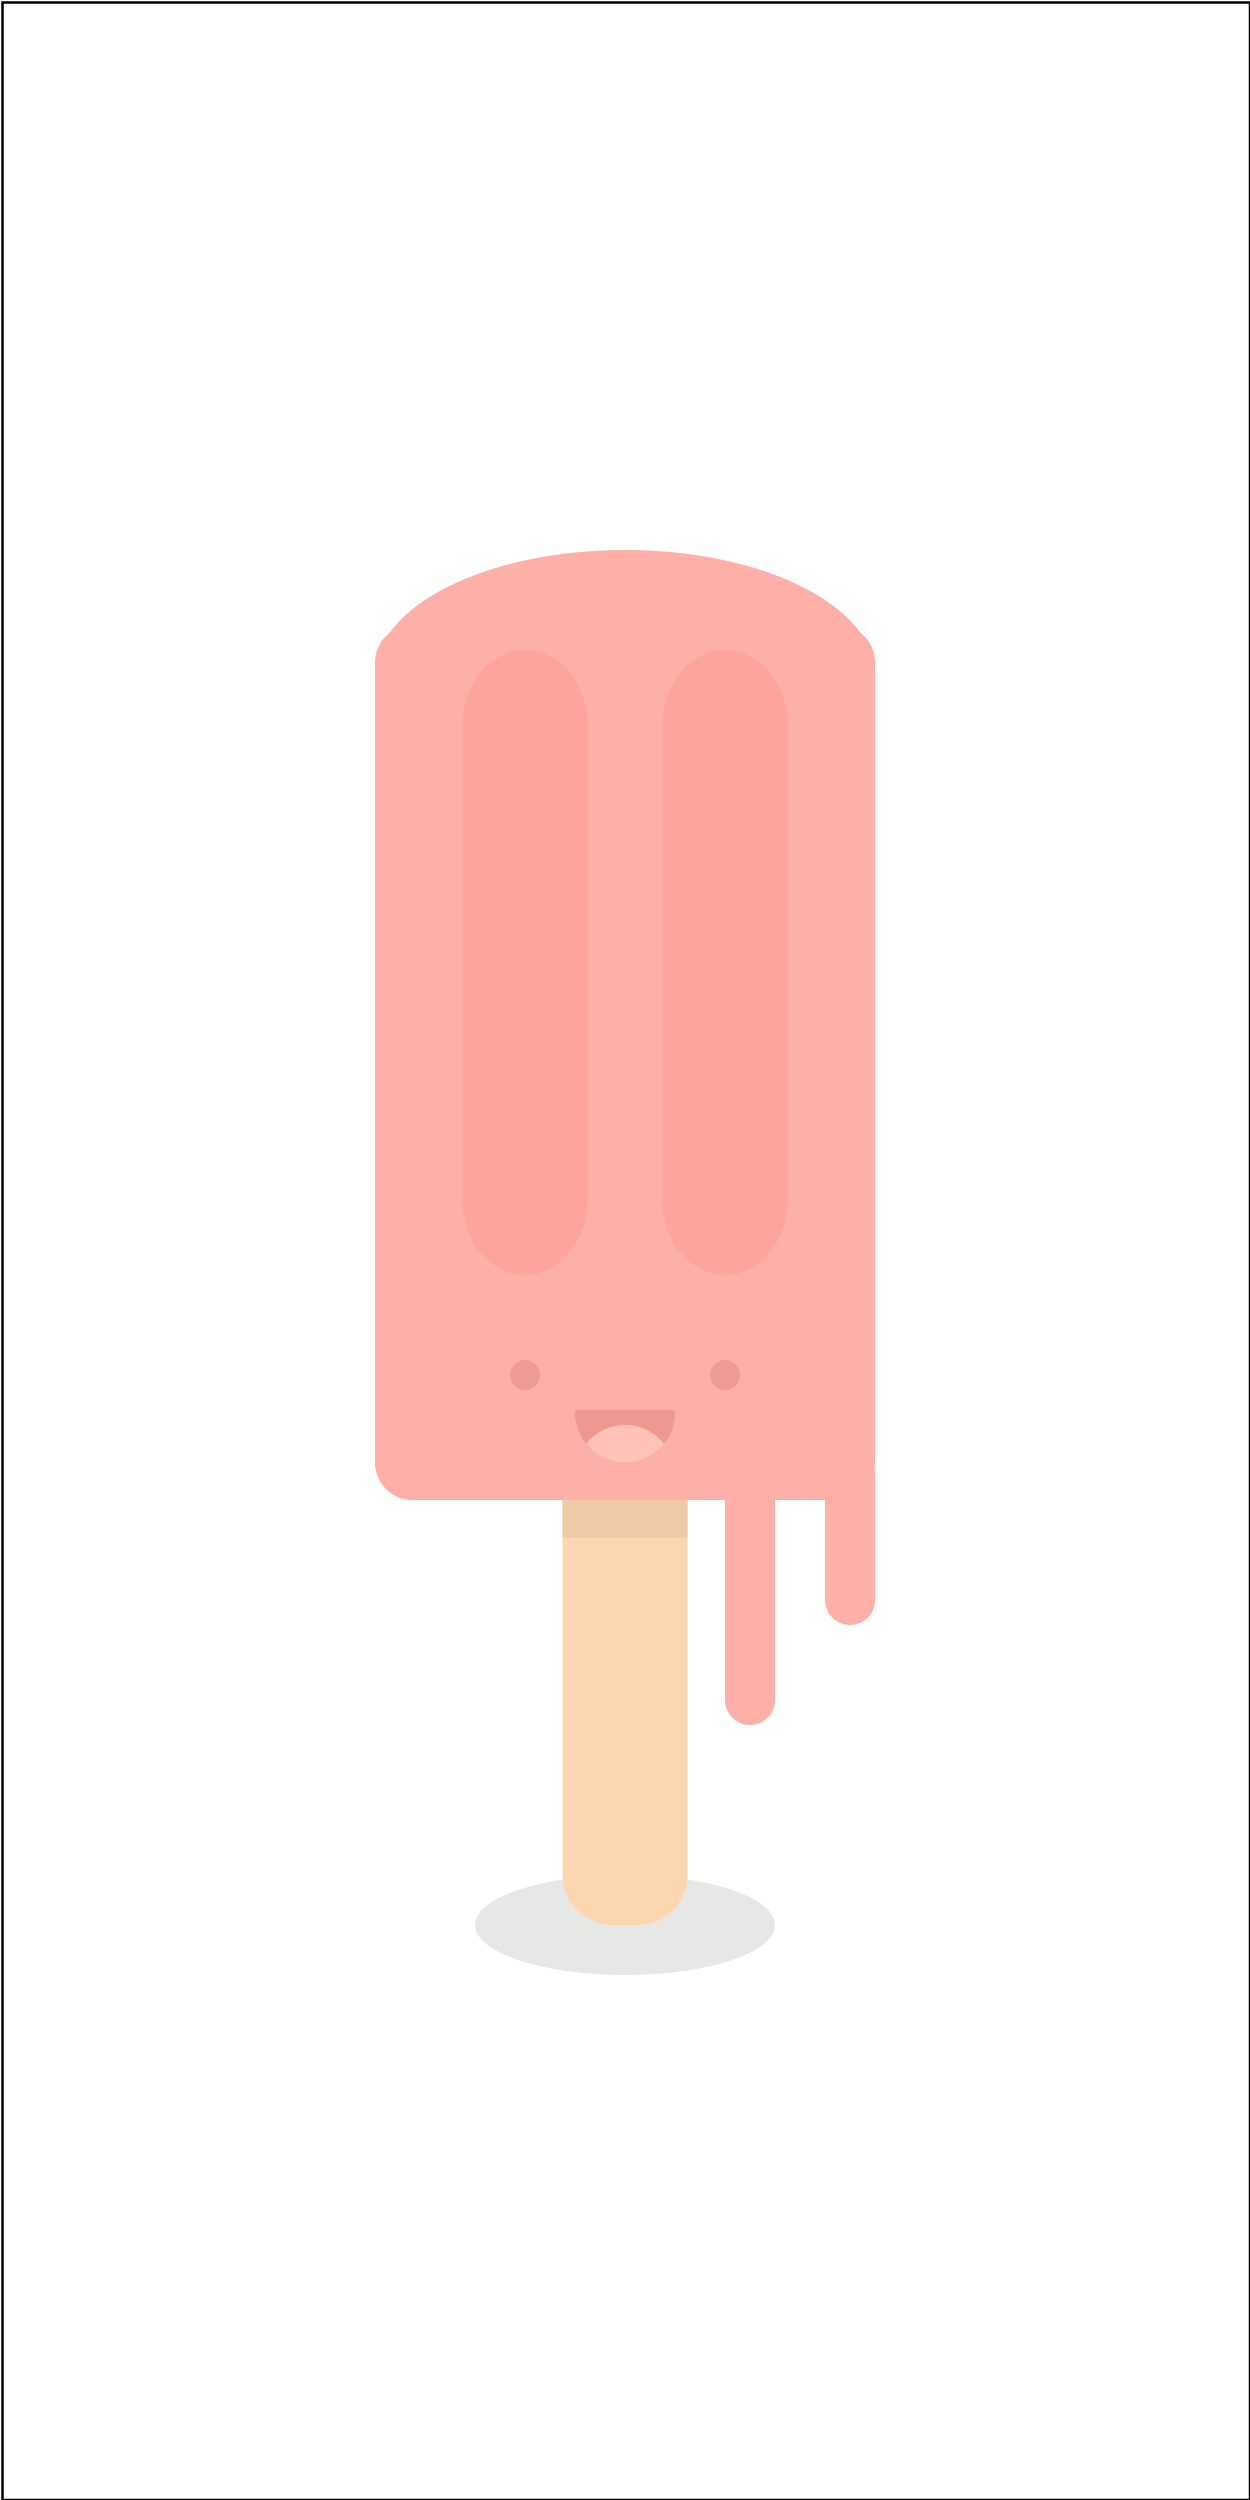
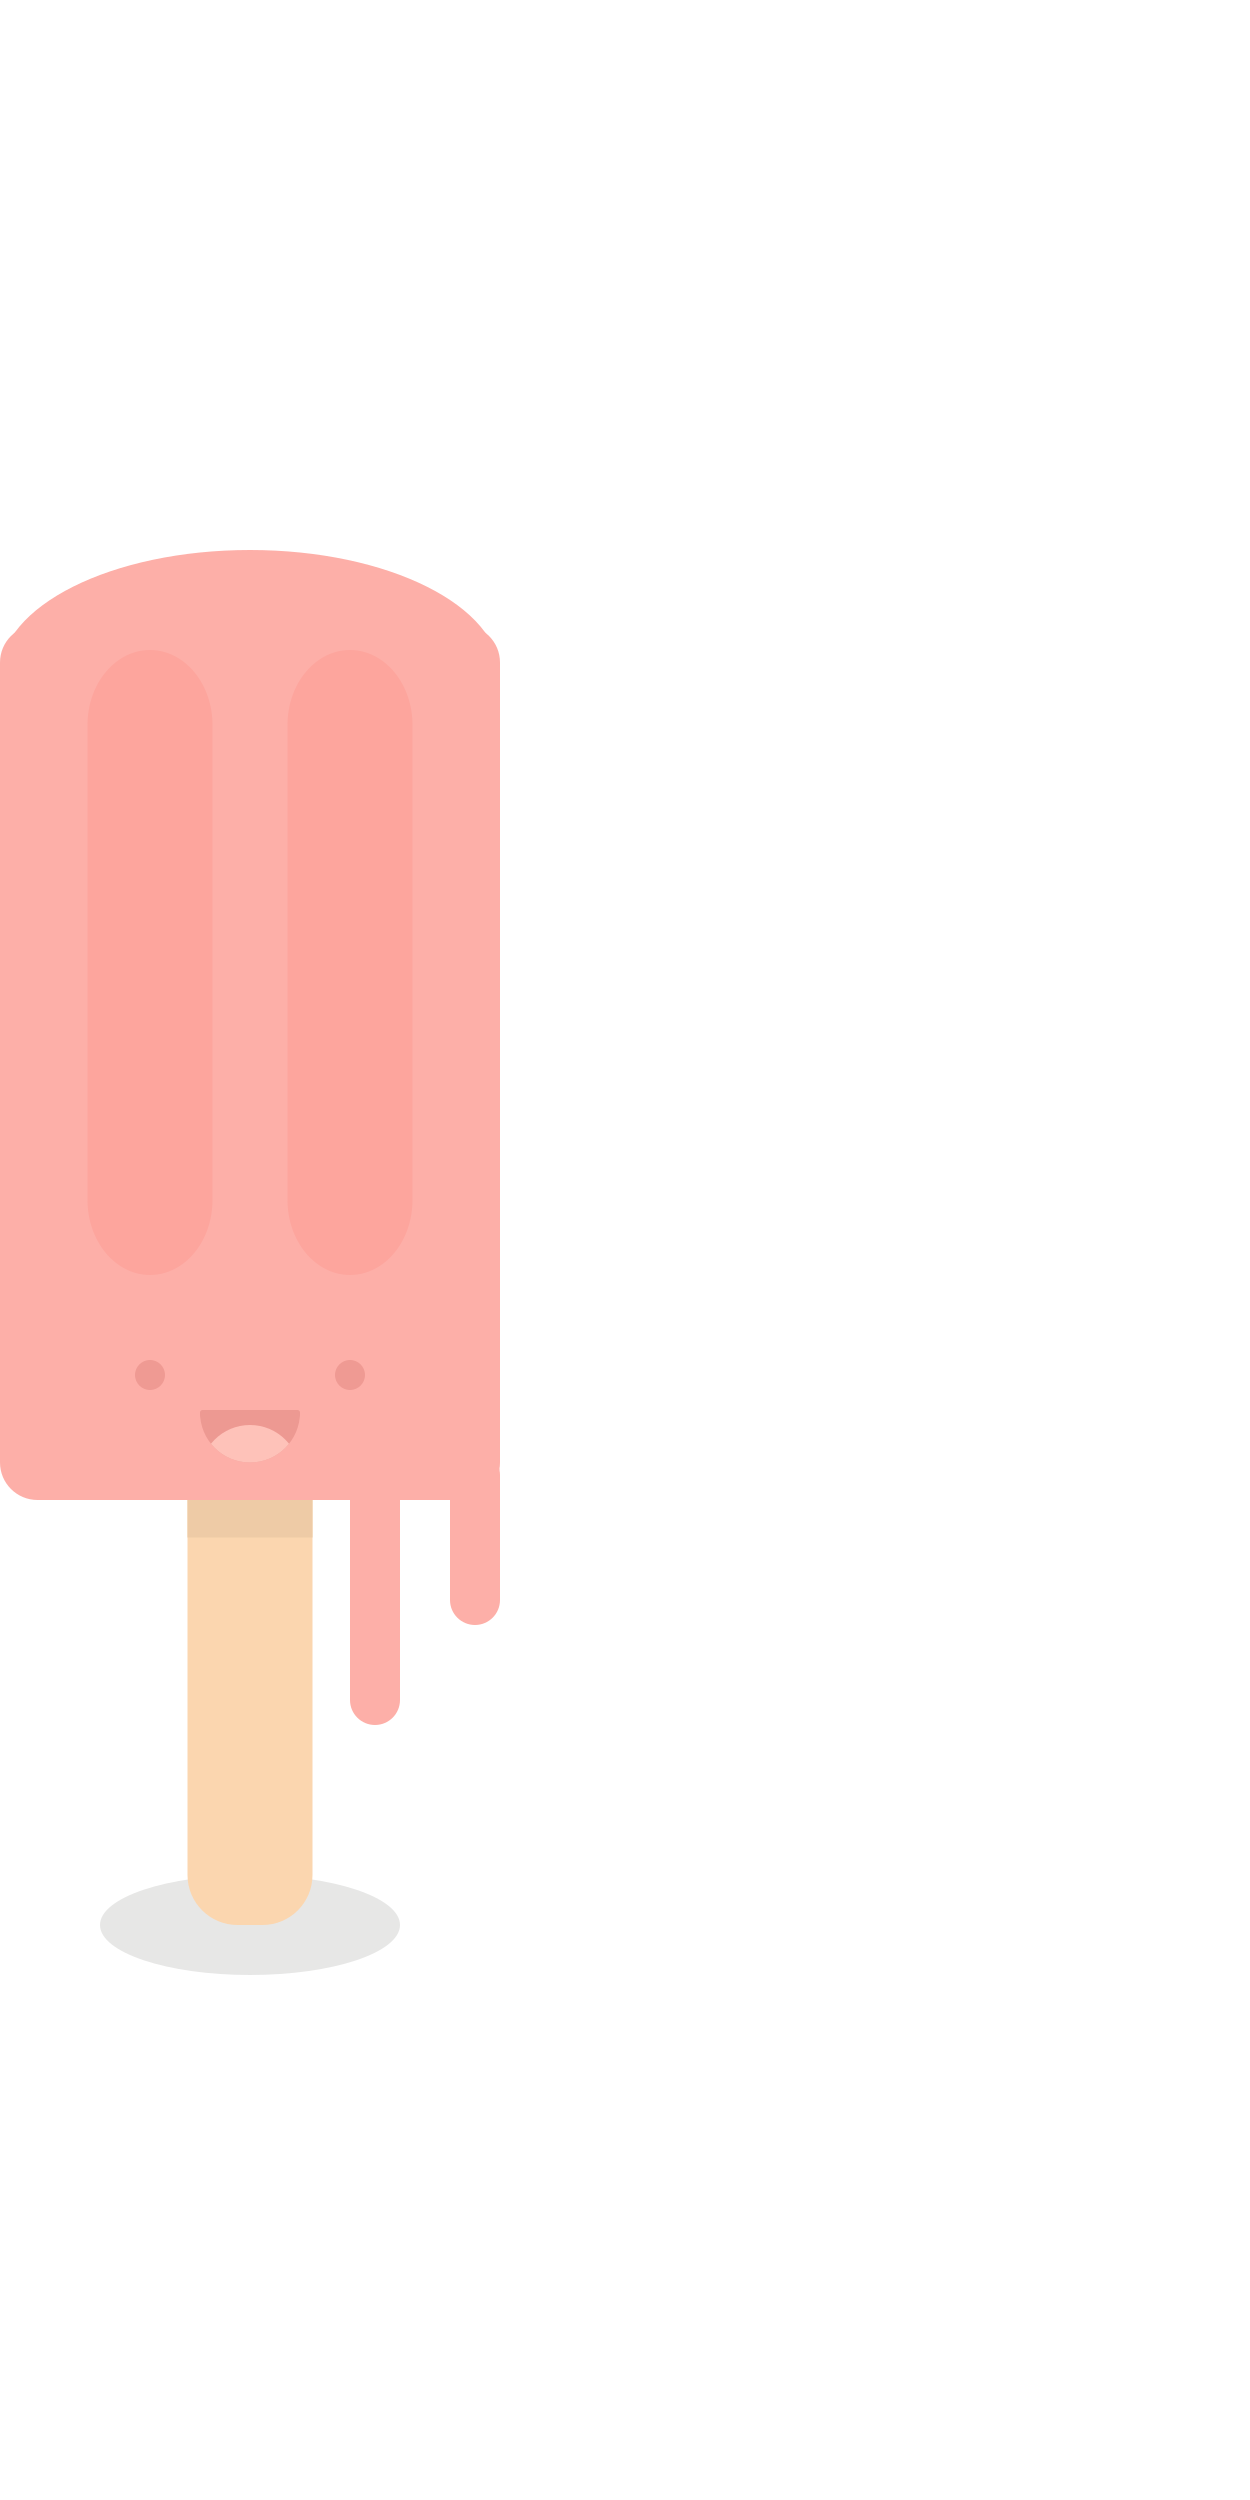
<svg xmlns="http://www.w3.org/2000/svg" width="500px" height="1000px" viewBox="0 0 500 1000">
-   <rect x="1" y="1" height="999" width="499" fill="none" stroke="black" />
-   <ellipse cx="250" cy="770" rx="60" ry="20" fill="rgb(231,231,230)" />
-   <rect fill="rgb(251,214,175)" x="225" y="570" rx="20" height="200" width="50" />
-   <rect fill="rgb(238,203,166)" x="225" y="570" height="45" width="50" />
-   <rect x="150" y="250" height="350" width="200" fill="rgb(253,175,168)" rx="15" ry="15" />
-   <ellipse cx="250" cy="270" rx="100" ry="50" fill="rgb(253,175,168)" />
-   <rect x="185" y="260" height="250" width="50" fill="rgb(253,165,157)" rx="30" ry="30" />
-   <rect x="265" y="260" height="250" width="50" fill="rgb(253,165,157)" rx="30" ry="30" />
-   <rect x="290" y="590" height="100" width="20" rx="10" fill="rgb(253,175,168)" />
-   <rect x="330" y="580" height="70" width="20" rx="10" fill="rgb(253,175,168)" />
-   <circle cx="210" cy="550" fill="rgb(239,154,147)" r="6" />
-   <circle cx="290" cy="550" fill="rgb(239,154,147)" r="6" />
-   <path fill="rgb(237,153,146)" d="       M 230 565       A 1 1 0 0 0 270 565       z     " />
+   <ellipse cx="100" cy="770" rx="60" ry="20" fill="rgb(231,231,230)" />
+   <rect fill="rgb(251,214,175)" x="75" y="570" rx="20" height="200" width="50" />
+   <rect fill="rgb(238,203,166)" x="75" y="570" height="45" width="50" />
+   <rect x="0" y="250" height="350" width="200" fill="rgb(253,175,168)" rx="15" ry="15" />
+   <ellipse cx="100" cy="270" rx="100" ry="50" fill="rgb(253,175,168)" />
+   <rect x="35" y="260" height="250" width="50" fill="rgb(253,165,157)" rx="30" ry="30" />
+   <rect x="115" y="260" height="250" width="50" fill="rgb(253,165,157)" rx="30" ry="30" />
+   <rect x="140" y="590" height="100" width="20" rx="10" fill="rgb(253,175,168)" />
+   <rect x="180" y="580" height="70" width="20" rx="10" fill="rgb(253,175,168)" />
+   <circle cx="60" cy="550" fill="rgb(239,154,147)" r="6" />
+   <circle cx="140" cy="550" fill="rgb(239,154,147)" r="6" />
+   <path fill="rgb(237,153,146)" d="       M 80 565       A 1 1 0 0 0 120 565       z     " />
  <defs>
    <clipPath id="cut-off-bottom">
-       <path d="           M 230 565           A 1 1 0 0 0 270 565           z         " />
+       <path d="           M 80 565           A 1 1 0 0 0 120 565           z         " />
    </clipPath>
  </defs>
-   <path fill="rgb(254,194,185)" clip-path="url(#cut-off-bottom)" d="       M 230 590       A 1 1 0 0 1 270 590       z     " />
-   <rect x="230" y="564" width="40" height="3" fill="rgb(237,153,146)" ry="1" />
+   <path fill="rgb(254,194,185)" clip-path="url(#cut-off-bottom)" d="       M 80 590       A 1 1 0 0 1 120 590       z     " />
+   <rect x="80" y="564" width="40" height="3" fill="rgb(237,153,146)" ry="1" />
</svg>
